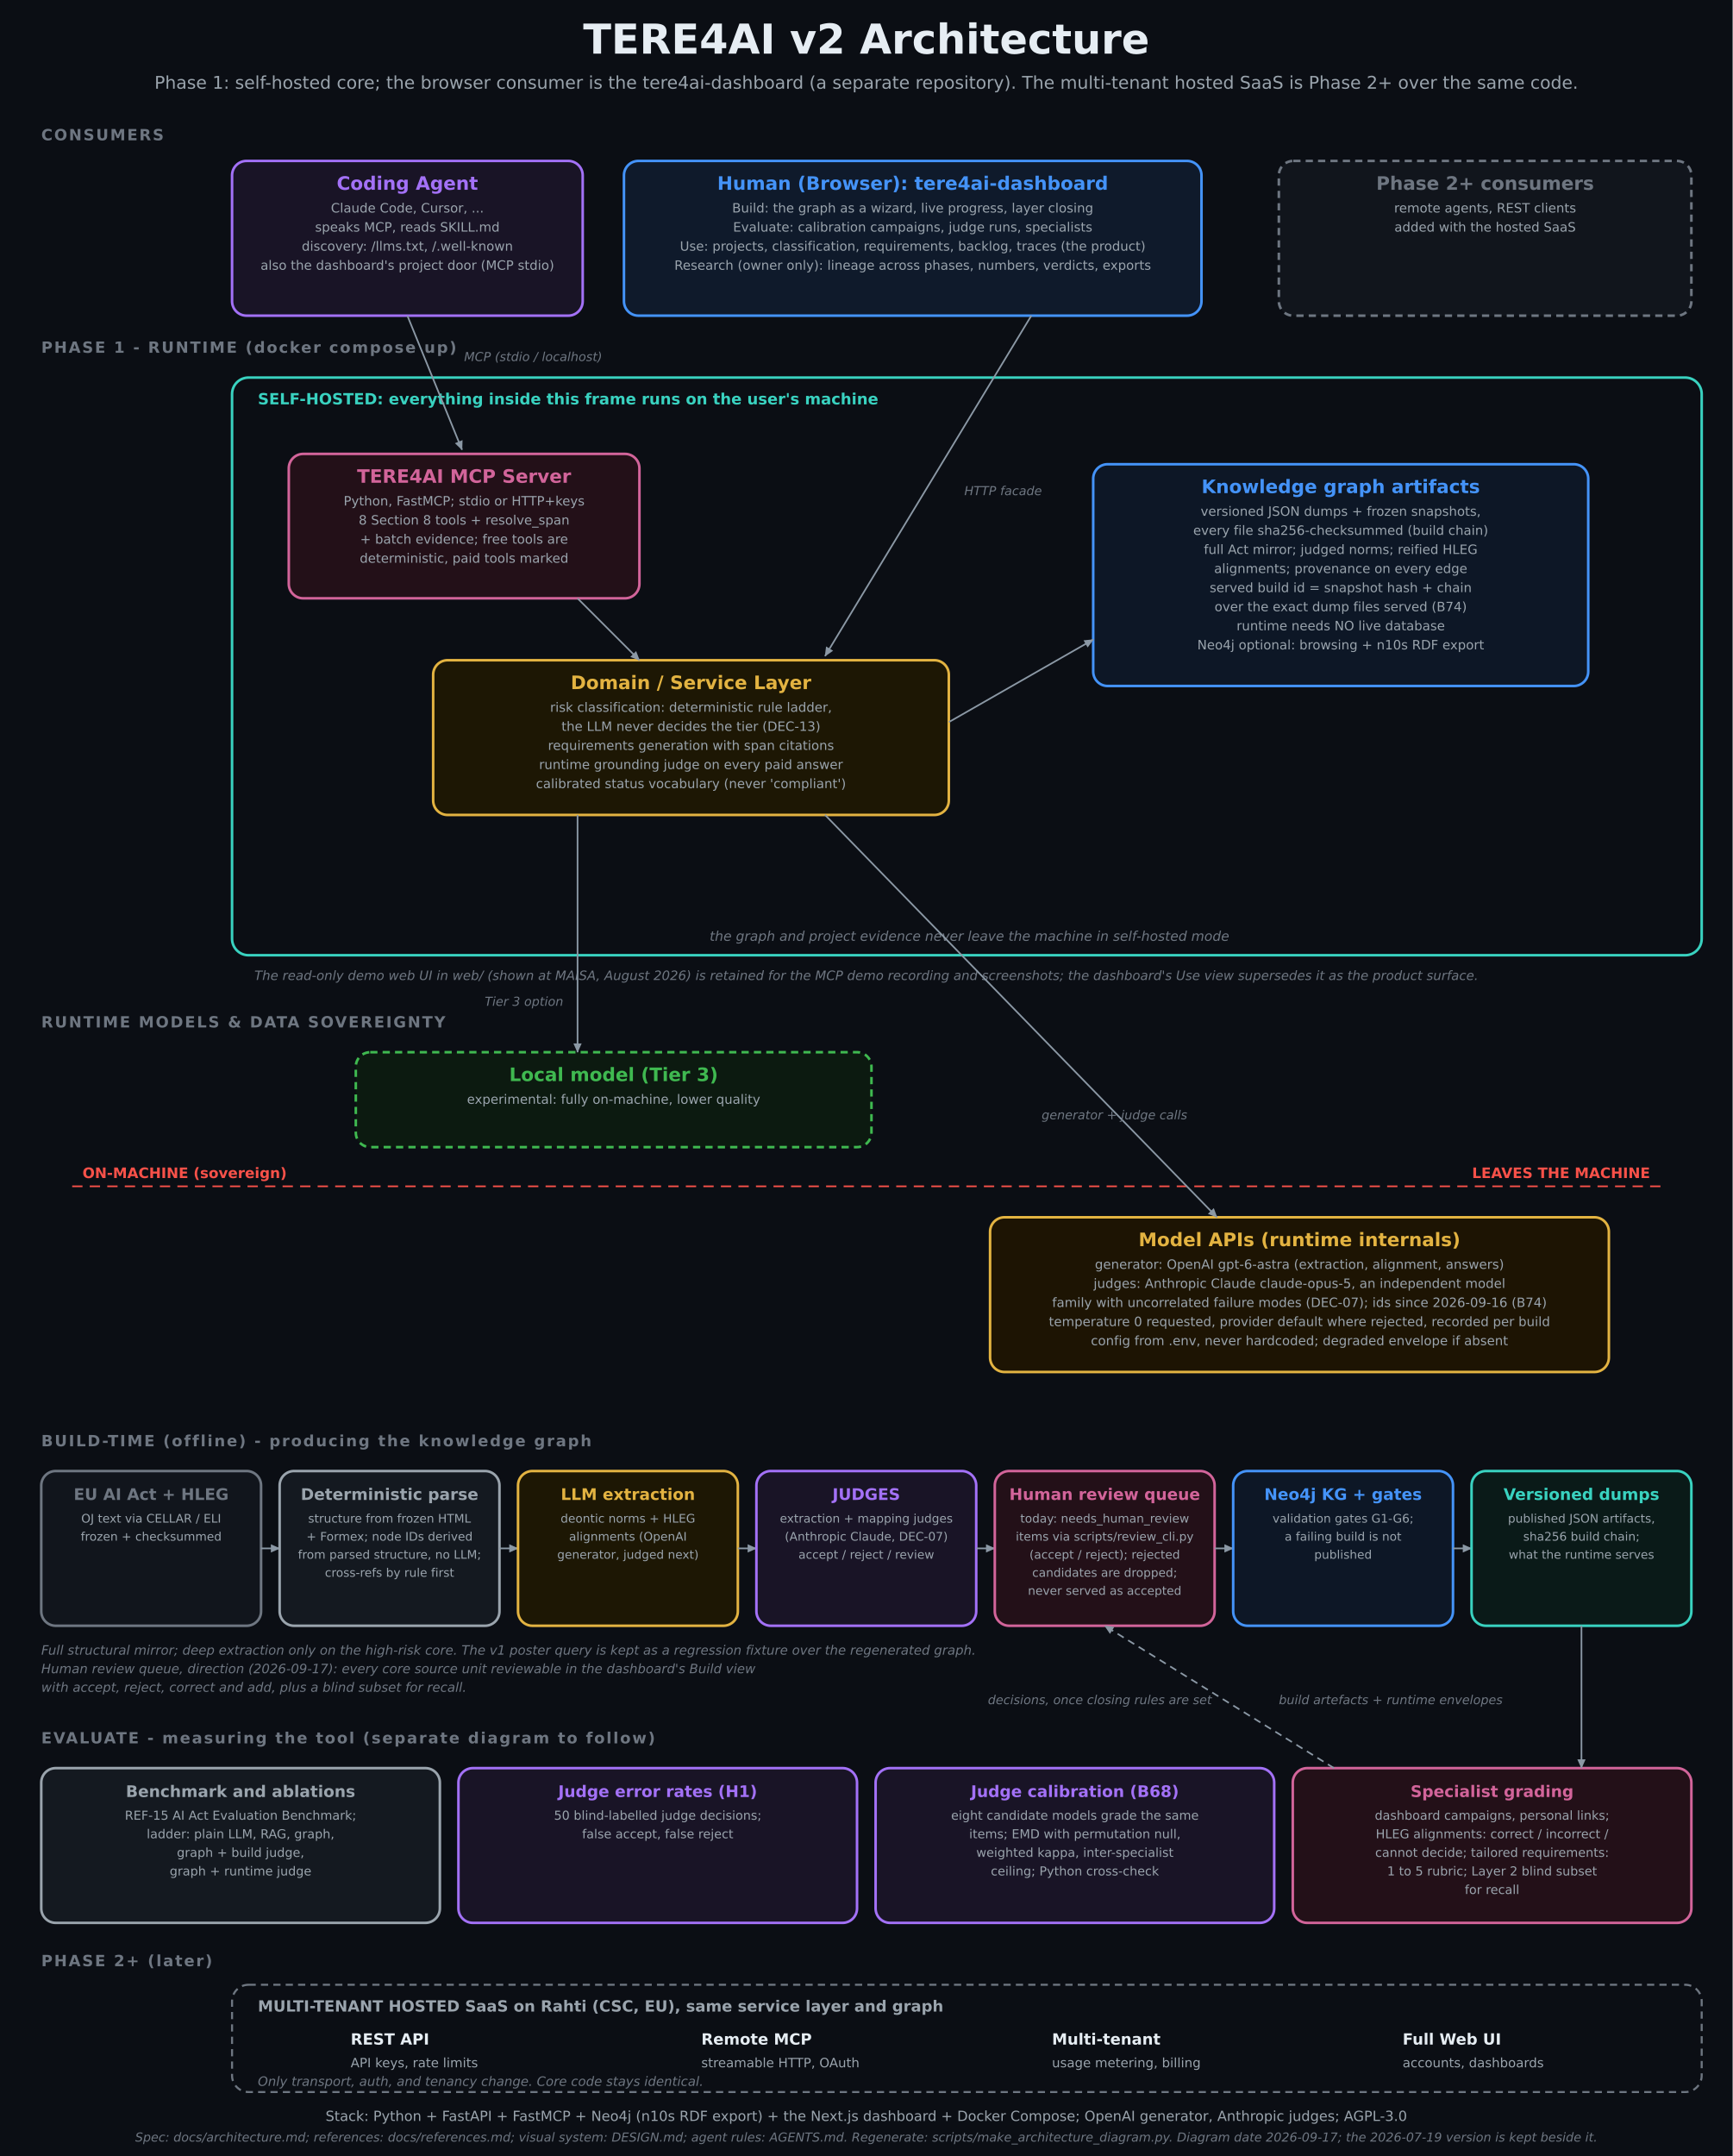
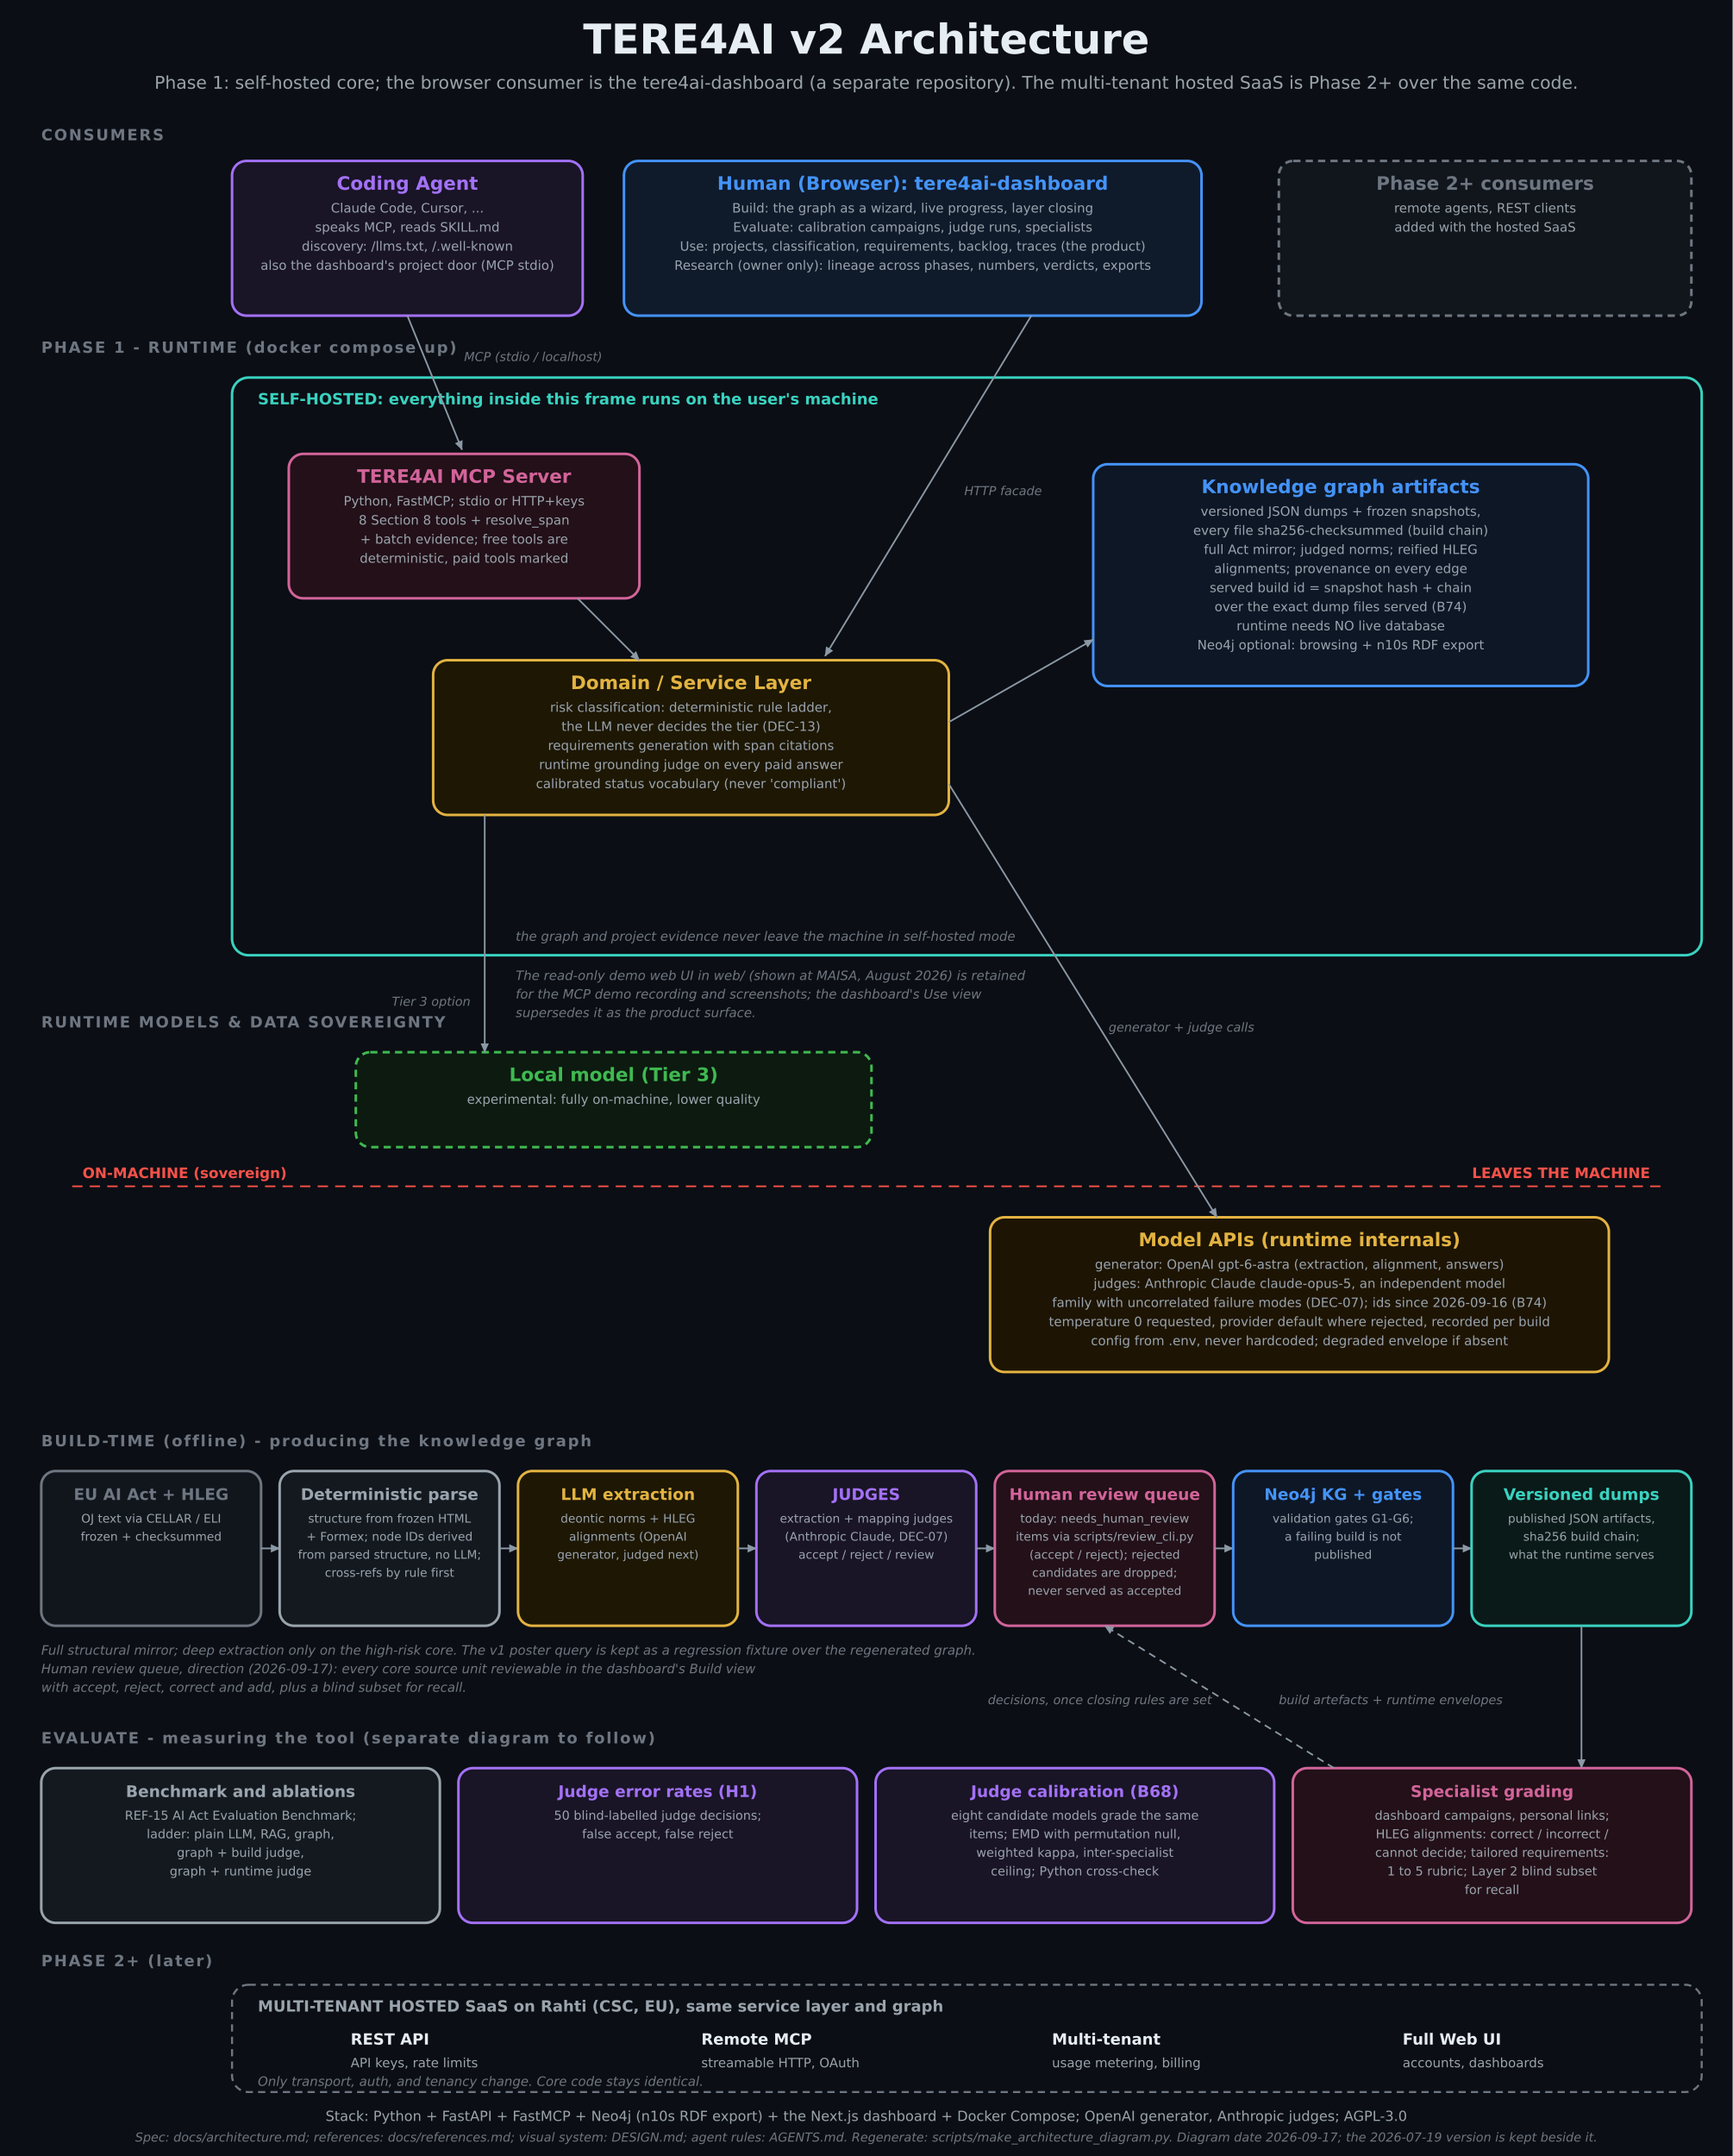
<svg xmlns="http://www.w3.org/2000/svg" width="1680" height="2090" viewBox="0 0 1680 2090">
  <defs>
    <marker id="ah" markerWidth="11" markerHeight="11" refX="8.5" refY="4" orient="auto" markerUnits="userSpaceOnUse">
      <path d="M0,0 L9,4 L0,8 z" fill="#8b98a5" />
    </marker>
  </defs>
  <rect x="0" y="0" width="1680" height="2090" fill="#0b0e14" />
  <text x="840.0" y="52" font-family="DejaVu Sans, sans-serif" font-size="40" fill="#e6edf3" text-anchor="middle" font-weight="bold">TERE4AI v2  Architecture</text>
  <text x="840.0" y="86" font-family="DejaVu Sans, sans-serif" font-size="17" fill="#9aa4ad" text-anchor="middle">Phase 1: self-hosted core; the browser consumer is the tere4ai-dashboard (a separate repository). The multi-tenant hosted SaaS is Phase 2+ over the same code.</text>
  <text x="40" y="136" font-family="DejaVu Sans, sans-serif" font-size="15" fill="#6e7681" text-anchor="start" font-weight="bold" letter-spacing="1.5">CONSUMERS</text>
  <rect x="225" y="156" width="340" height="150" rx="14" fill="#191426" stroke="#a371f7" stroke-width="2.5" />
  <text x="395.0" y="184" font-family="DejaVu Sans, sans-serif" font-size="18" fill="#a371f7" text-anchor="middle" font-weight="bold">Coding Agent</text>
  <text x="395.0" y="206" font-family="DejaVu Sans, sans-serif" font-size="12.5" fill="#9aa4ad" text-anchor="middle">Claude Code, Cursor, ...</text>
  <text x="395.0" y="224.5" font-family="DejaVu Sans, sans-serif" font-size="12.5" fill="#9aa4ad" text-anchor="middle">speaks MCP, reads SKILL.md</text>
  <text x="395.0" y="243.0" font-family="DejaVu Sans, sans-serif" font-size="12.5" fill="#9aa4ad" text-anchor="middle">discovery: /llms.txt, /.well-known</text>
  <text x="395.0" y="261.5" font-family="DejaVu Sans, sans-serif" font-size="12.5" fill="#9aa4ad" text-anchor="middle">also the dashboard's project door (MCP stdio)</text>
  <rect x="605" y="156" width="560" height="150" rx="14" fill="#0f1a2b" stroke="#4493f8" stroke-width="2.5" />
  <text x="885.0" y="184" font-family="DejaVu Sans, sans-serif" font-size="18" fill="#4493f8" text-anchor="middle" font-weight="bold">Human (Browser): tere4ai-dashboard</text>
  <text x="885.0" y="206" font-family="DejaVu Sans, sans-serif" font-size="12.5" fill="#9aa4ad" text-anchor="middle">Build: the graph as a wizard, live progress, layer closing</text>
  <text x="885.0" y="224.5" font-family="DejaVu Sans, sans-serif" font-size="12.5" fill="#9aa4ad" text-anchor="middle">Evaluate: calibration campaigns, judge runs, specialists</text>
  <text x="885.0" y="243.0" font-family="DejaVu Sans, sans-serif" font-size="12.5" fill="#9aa4ad" text-anchor="middle">Use: projects, classification, requirements, backlog, traces (the product)</text>
  <text x="885.0" y="261.5" font-family="DejaVu Sans, sans-serif" font-size="12.5" fill="#9aa4ad" text-anchor="middle">Research (owner only): lineage across phases, numbers, verdicts, exports</text>
  <rect x="1240" y="156" width="400" height="150" rx="14" fill="#11151c" stroke="#6e7681" stroke-width="2.5" stroke-dasharray="7,5" />
  <text x="1440.0" y="184" font-family="DejaVu Sans, sans-serif" font-size="18" fill="#6e7681" text-anchor="middle" font-weight="bold">Phase 2+ consumers</text>
  <text x="1440.0" y="206" font-family="DejaVu Sans, sans-serif" font-size="12.5" fill="#9aa4ad" text-anchor="middle">remote agents, REST clients</text>
  <text x="1440.0" y="224.5" font-family="DejaVu Sans, sans-serif" font-size="12.5" fill="#9aa4ad" text-anchor="middle">added with the hosted SaaS</text>
  <text x="40" y="342" font-family="DejaVu Sans, sans-serif" font-size="15" fill="#6e7681" text-anchor="start" font-weight="bold" letter-spacing="1.5">PHASE 1 - RUNTIME (docker compose up)</text>
  <rect x="225" y="366" width="1425" height="560" rx="16" fill="none" stroke="#39d2c0" stroke-width="2.5" />
  <text x="250" y="392" font-family="DejaVu Sans, sans-serif" font-size="15" fill="#39d2c0" text-anchor="start" font-weight="bold">SELF-HOSTED: everything inside this frame runs on the user's machine</text>
  <line x1="395" y1="306" x2="448" y2="436" stroke="#8b98a5" stroke-width="1.6" marker-end="url(#ah)" />
  <text x="450" y="350" font-family="DejaVu Sans, sans-serif" font-size="12" fill="#6e7681" text-anchor="start" font-style="italic">MCP (stdio / localhost)</text>
  <line x1="1000" y1="306" x2="800" y2="636" stroke="#8b98a5" stroke-width="1.6" marker-end="url(#ah)" />
  <text x="935" y="480" font-family="DejaVu Sans, sans-serif" font-size="12" fill="#6e7681" text-anchor="start" font-style="italic">HTTP facade</text>
  <rect x="280" y="440" width="340" height="140" rx="14" fill="#231018" stroke="#d2649a" stroke-width="2.5" />
  <text x="450.0" y="468" font-family="DejaVu Sans, sans-serif" font-size="18" fill="#d2649a" text-anchor="middle" font-weight="bold">TERE4AI MCP Server</text>
  <text x="450.0" y="490" font-family="DejaVu Sans, sans-serif" font-size="12.5" fill="#9aa4ad" text-anchor="middle">Python, FastMCP; stdio or HTTP+keys</text>
  <text x="450.0" y="508.5" font-family="DejaVu Sans, sans-serif" font-size="12.5" fill="#9aa4ad" text-anchor="middle">8 Section 8 tools + resolve_span</text>
  <text x="450.0" y="527.0" font-family="DejaVu Sans, sans-serif" font-size="12.5" fill="#9aa4ad" text-anchor="middle">+ batch evidence; free tools are</text>
  <text x="450.0" y="545.5" font-family="DejaVu Sans, sans-serif" font-size="12.5" fill="#9aa4ad" text-anchor="middle">deterministic, paid tools marked</text>
  <rect x="420" y="640" width="500" height="150" rx="14" fill="#1d1704" stroke="#e3b341" stroke-width="2.5" />
  <text x="670.0" y="668" font-family="DejaVu Sans, sans-serif" font-size="18" fill="#e3b341" text-anchor="middle" font-weight="bold">Domain / Service Layer</text>
  <text x="670.0" y="690" font-family="DejaVu Sans, sans-serif" font-size="12.5" fill="#9aa4ad" text-anchor="middle">risk classification: deterministic rule ladder,</text>
  <text x="670.0" y="708.5" font-family="DejaVu Sans, sans-serif" font-size="12.5" fill="#9aa4ad" text-anchor="middle">the LLM never decides the tier (DEC-13)</text>
  <text x="670.0" y="727.0" font-family="DejaVu Sans, sans-serif" font-size="12.5" fill="#9aa4ad" text-anchor="middle">requirements generation with span citations</text>
  <text x="670.0" y="745.5" font-family="DejaVu Sans, sans-serif" font-size="12.5" fill="#9aa4ad" text-anchor="middle">runtime grounding judge on every paid answer</text>
  <text x="670.0" y="764.0" font-family="DejaVu Sans, sans-serif" font-size="12.5" fill="#9aa4ad" text-anchor="middle">calibrated status vocabulary (never 'compliant')</text>
  <rect x="1060" y="450" width="480" height="215" rx="14" fill="#0d1726" stroke="#4493f8" stroke-width="2.5" />
  <text x="1300.0" y="478" font-family="DejaVu Sans, sans-serif" font-size="18" fill="#4493f8" text-anchor="middle" font-weight="bold">Knowledge graph artifacts</text>
  <text x="1300.0" y="500" font-family="DejaVu Sans, sans-serif" font-size="12.5" fill="#9aa4ad" text-anchor="middle">versioned JSON dumps + frozen snapshots,</text>
  <text x="1300.0" y="518.5" font-family="DejaVu Sans, sans-serif" font-size="12.5" fill="#9aa4ad" text-anchor="middle">every file sha256-checksummed (build chain)</text>
  <text x="1300.0" y="537.0" font-family="DejaVu Sans, sans-serif" font-size="12.5" fill="#9aa4ad" text-anchor="middle">full Act mirror; judged norms; reified HLEG</text>
  <text x="1300.0" y="555.5" font-family="DejaVu Sans, sans-serif" font-size="12.5" fill="#9aa4ad" text-anchor="middle">alignments; provenance on every edge</text>
  <text x="1300.0" y="574.0" font-family="DejaVu Sans, sans-serif" font-size="12.5" fill="#9aa4ad" text-anchor="middle">served build id = snapshot hash + chain</text>
  <text x="1300.0" y="592.5" font-family="DejaVu Sans, sans-serif" font-size="12.5" fill="#9aa4ad" text-anchor="middle">over the exact dump files served (B74)</text>
  <text x="1300.0" y="611.0" font-family="DejaVu Sans, sans-serif" font-size="12.5" fill="#9aa4ad" text-anchor="middle">runtime needs NO live database</text>
  <text x="1300.0" y="629.5" font-family="DejaVu Sans, sans-serif" font-size="12.5" fill="#9aa4ad" text-anchor="middle">Neo4j optional: browsing + n10s RDF export</text>
  <line x1="560" y1="580" x2="620" y2="640" stroke="#8b98a5" stroke-width="1.6" marker-end="url(#ah)" />
  <line x1="920" y1="700" x2="1060" y2="620" stroke="#8b98a5" stroke-width="1.6" marker-end="url(#ah)" />
-   <text x="940" y="912" font-family="DejaVu Sans, sans-serif" font-size="13" fill="#6e7681" text-anchor="middle" font-style="italic">the graph and project evidence never leave the machine in self-hosted mode</text>
-   <text x="840.0" y="950" font-family="DejaVu Sans, sans-serif" font-size="12.5" fill="#6e7681" text-anchor="middle" font-style="italic">The read-only demo web UI in web/ (shown at MAISA, August 2026) is retained for the MCP demo recording and screenshots; the dashboard's Use view supersedes it as the product surface.</text>
+   <text x="500" y="912" font-family="DejaVu Sans, sans-serif" font-size="12.5" fill="#6e7681" text-anchor="start" font-style="italic">the graph and project evidence never leave the machine in self-hosted mode</text>
+   <text x="500" y="950" font-family="DejaVu Sans, sans-serif" font-size="12.5" fill="#6e7681" text-anchor="start" font-style="italic">The read-only demo web UI in web/ (shown at MAISA, August 2026) is retained</text>
+   <text x="500" y="968" font-family="DejaVu Sans, sans-serif" font-size="12.5" fill="#6e7681" text-anchor="start" font-style="italic">for the MCP demo recording and screenshots; the dashboard's Use view</text>
+   <text x="500" y="986" font-family="DejaVu Sans, sans-serif" font-size="12.5" fill="#6e7681" text-anchor="start" font-style="italic">supersedes it as the product surface.</text>
  <text x="40" y="996" font-family="DejaVu Sans, sans-serif" font-size="15" fill="#6e7681" text-anchor="start" font-weight="bold" letter-spacing="1.5">RUNTIME MODELS &amp; DATA SOVEREIGNTY</text>
  <rect x="345" y="1020" width="500" height="92" rx="14" fill="#0c1a10" stroke="#3fb950" stroke-width="2.5" stroke-dasharray="7,5" />
  <text x="595.0" y="1048" font-family="DejaVu Sans, sans-serif" font-size="18" fill="#3fb950" text-anchor="middle" font-weight="bold">Local model (Tier 3)</text>
  <text x="595.0" y="1070" font-family="DejaVu Sans, sans-serif" font-size="12.5" fill="#9aa4ad" text-anchor="middle">experimental: fully on-machine, lower quality</text>
-   <line x1="560" y1="790" x2="560" y2="1020" stroke="#8b98a5" stroke-width="1.6" marker-end="url(#ah)" />
-   <text x="470" y="975" font-family="DejaVu Sans, sans-serif" font-size="12" fill="#6e7681" text-anchor="start" font-style="italic">Tier 3 option</text>
+   <line x1="470" y1="790" x2="470" y2="1020" stroke="#8b98a5" stroke-width="1.6" marker-end="url(#ah)" />
+   <text x="380" y="975" font-family="DejaVu Sans, sans-serif" font-size="12" fill="#6e7681" text-anchor="start" font-style="italic">Tier 3 option</text>
  <line x1="70" y1="1150" x2="1610" y2="1150" stroke="#f85149" stroke-width="1.6" stroke-dasharray="10,7" />
  <text x="80" y="1142" font-family="DejaVu Sans, sans-serif" font-size="14" fill="#f85149" text-anchor="start" font-weight="bold">ON-MACHINE (sovereign)</text>
  <text x="1600" y="1142" font-family="DejaVu Sans, sans-serif" font-size="14" fill="#f85149" text-anchor="end" font-weight="bold">LEAVES THE MACHINE</text>
  <rect x="960" y="1180" width="600" height="150" rx="14" fill="#1d1403" stroke="#e3b341" stroke-width="2.5" />
  <text x="1260.0" y="1208" font-family="DejaVu Sans, sans-serif" font-size="18" fill="#e3b341" text-anchor="middle" font-weight="bold">Model APIs (runtime internals)</text>
  <text x="1260.0" y="1230" font-family="DejaVu Sans, sans-serif" font-size="12.5" fill="#9aa4ad" text-anchor="middle">generator: OpenAI gpt-6-astra (extraction, alignment, answers)</text>
  <text x="1260.0" y="1248.5" font-family="DejaVu Sans, sans-serif" font-size="12.5" fill="#9aa4ad" text-anchor="middle">judges: Anthropic Claude claude-opus-5, an independent model</text>
  <text x="1260.0" y="1267.0" font-family="DejaVu Sans, sans-serif" font-size="12.5" fill="#9aa4ad" text-anchor="middle">family with uncorrelated failure modes (DEC-07); ids since 2026-09-16 (B74)</text>
  <text x="1260.0" y="1285.5" font-family="DejaVu Sans, sans-serif" font-size="12.5" fill="#9aa4ad" text-anchor="middle">temperature 0 requested, provider default where rejected, recorded per build</text>
  <text x="1260.0" y="1304.0" font-family="DejaVu Sans, sans-serif" font-size="12.5" fill="#9aa4ad" text-anchor="middle">config from .env, never hardcoded; degraded envelope if absent</text>
-   <line x1="800" y1="790" x2="1180" y2="1180" stroke="#8b98a5" stroke-width="1.6" marker-end="url(#ah)" />
-   <text x="1010" y="1085" font-family="DejaVu Sans, sans-serif" font-size="12" fill="#6e7681" text-anchor="start" font-style="italic">generator + judge calls</text>
+   <line x1="920" y1="760" x2="1180" y2="1180" stroke="#8b98a5" stroke-width="1.6" marker-end="url(#ah)" />
+   <text x="1075" y="1000" font-family="DejaVu Sans, sans-serif" font-size="12" fill="#6e7681" text-anchor="start" font-style="italic">generator + judge calls</text>
  <text x="40" y="1402" font-family="DejaVu Sans, sans-serif" font-size="15" fill="#6e7681" text-anchor="start" font-weight="bold" letter-spacing="1.5">BUILD-TIME (offline) - producing the knowledge graph</text>
  <rect x="40" y="1426" width="213.143" height="150" rx="14" fill="#11151c" stroke="#6e7681" stroke-width="2.5" />
  <text x="146.571" y="1454" font-family="DejaVu Sans, sans-serif" font-size="15.5" fill="#6e7681" text-anchor="middle" font-weight="bold">EU AI Act + HLEG</text>
  <text x="146.571" y="1476" font-family="DejaVu Sans, sans-serif" font-size="11.5" fill="#9aa4ad" text-anchor="middle">OJ text via CELLAR / ELI</text>
  <text x="146.571" y="1493.5" font-family="DejaVu Sans, sans-serif" font-size="11.5" fill="#9aa4ad" text-anchor="middle">frozen + checksummed</text>
  <line x1="253.143" y1="1501.0" x2="271.143" y2="1501.0" stroke="#8b98a5" stroke-width="1.6" marker-end="url(#ah)" />
  <rect x="271.143" y="1426" width="213.143" height="150" rx="14" fill="#141920" stroke="#9aa4ad" stroke-width="2.5" />
  <text x="377.714" y="1454" font-family="DejaVu Sans, sans-serif" font-size="15.5" fill="#9aa4ad" text-anchor="middle" font-weight="bold">Deterministic parse</text>
  <text x="377.714" y="1476" font-family="DejaVu Sans, sans-serif" font-size="11.5" fill="#9aa4ad" text-anchor="middle">structure from frozen HTML</text>
  <text x="377.714" y="1493.5" font-family="DejaVu Sans, sans-serif" font-size="11.5" fill="#9aa4ad" text-anchor="middle">+ Formex; node IDs derived</text>
  <text x="377.714" y="1511.0" font-family="DejaVu Sans, sans-serif" font-size="11.5" fill="#9aa4ad" text-anchor="middle">from parsed structure, no LLM;</text>
  <text x="377.714" y="1528.5" font-family="DejaVu Sans, sans-serif" font-size="11.5" fill="#9aa4ad" text-anchor="middle">cross-refs by rule first</text>
  <line x1="484.286" y1="1501.0" x2="502.286" y2="1501.0" stroke="#8b98a5" stroke-width="1.6" marker-end="url(#ah)" />
  <rect x="502.286" y="1426" width="213.143" height="150" rx="14" fill="#1d1704" stroke="#e3b341" stroke-width="2.5" />
  <text x="608.857" y="1454" font-family="DejaVu Sans, sans-serif" font-size="15.5" fill="#e3b341" text-anchor="middle" font-weight="bold">LLM extraction</text>
  <text x="608.857" y="1476" font-family="DejaVu Sans, sans-serif" font-size="11.5" fill="#9aa4ad" text-anchor="middle">deontic norms + HLEG</text>
  <text x="608.857" y="1493.5" font-family="DejaVu Sans, sans-serif" font-size="11.5" fill="#9aa4ad" text-anchor="middle">alignments (OpenAI</text>
  <text x="608.857" y="1511.0" font-family="DejaVu Sans, sans-serif" font-size="11.5" fill="#9aa4ad" text-anchor="middle">generator, judged next)</text>
  <line x1="715.429" y1="1501.0" x2="733.429" y2="1501.0" stroke="#8b98a5" stroke-width="1.6" marker-end="url(#ah)" />
  <rect x="733.429" y="1426" width="213.143" height="150" rx="14" fill="#191426" stroke="#a371f7" stroke-width="2.5" />
  <text x="840" y="1454" font-family="DejaVu Sans, sans-serif" font-size="15.5" fill="#a371f7" text-anchor="middle" font-weight="bold">JUDGES</text>
  <text x="840" y="1476" font-family="DejaVu Sans, sans-serif" font-size="11.5" fill="#9aa4ad" text-anchor="middle">extraction + mapping judges</text>
  <text x="840" y="1493.5" font-family="DejaVu Sans, sans-serif" font-size="11.5" fill="#9aa4ad" text-anchor="middle">(Anthropic Claude, DEC-07)</text>
  <text x="840" y="1511.0" font-family="DejaVu Sans, sans-serif" font-size="11.5" fill="#9aa4ad" text-anchor="middle">accept / reject / review</text>
  <line x1="946.571" y1="1501.0" x2="964.571" y2="1501.0" stroke="#8b98a5" stroke-width="1.6" marker-end="url(#ah)" />
  <rect x="964.571" y="1426" width="213.143" height="150" rx="14" fill="#231018" stroke="#d2649a" stroke-width="2.5" />
  <text x="1071.143" y="1454" font-family="DejaVu Sans, sans-serif" font-size="15.5" fill="#d2649a" text-anchor="middle" font-weight="bold">Human review queue</text>
  <text x="1071.143" y="1476" font-family="DejaVu Sans, sans-serif" font-size="11.5" fill="#9aa4ad" text-anchor="middle">today: needs_human_review</text>
  <text x="1071.143" y="1493.5" font-family="DejaVu Sans, sans-serif" font-size="11.5" fill="#9aa4ad" text-anchor="middle">items via scripts/review_cli.py</text>
  <text x="1071.143" y="1511.0" font-family="DejaVu Sans, sans-serif" font-size="11.5" fill="#9aa4ad" text-anchor="middle">(accept / reject); rejected</text>
  <text x="1071.143" y="1528.5" font-family="DejaVu Sans, sans-serif" font-size="11.5" fill="#9aa4ad" text-anchor="middle">candidates are dropped;</text>
  <text x="1071.143" y="1546.0" font-family="DejaVu Sans, sans-serif" font-size="11.5" fill="#9aa4ad" text-anchor="middle">never served as accepted</text>
  <line x1="1177.714" y1="1501.0" x2="1195.714" y2="1501.0" stroke="#8b98a5" stroke-width="1.6" marker-end="url(#ah)" />
  <rect x="1195.714" y="1426" width="213.143" height="150" rx="14" fill="#0d1726" stroke="#4493f8" stroke-width="2.5" />
  <text x="1302.286" y="1454" font-family="DejaVu Sans, sans-serif" font-size="15.5" fill="#4493f8" text-anchor="middle" font-weight="bold">Neo4j KG + gates</text>
  <text x="1302.286" y="1476" font-family="DejaVu Sans, sans-serif" font-size="11.5" fill="#9aa4ad" text-anchor="middle">validation gates G1-G6;</text>
  <text x="1302.286" y="1493.5" font-family="DejaVu Sans, sans-serif" font-size="11.5" fill="#9aa4ad" text-anchor="middle">a failing build is not</text>
  <text x="1302.286" y="1511.0" font-family="DejaVu Sans, sans-serif" font-size="11.5" fill="#9aa4ad" text-anchor="middle">published</text>
  <line x1="1408.857" y1="1501.0" x2="1426.857" y2="1501.0" stroke="#8b98a5" stroke-width="1.6" marker-end="url(#ah)" />
  <rect x="1426.857" y="1426" width="213.143" height="150" rx="14" fill="#0a1a18" stroke="#39d2c0" stroke-width="2.5" />
  <text x="1533.429" y="1454" font-family="DejaVu Sans, sans-serif" font-size="15.5" fill="#39d2c0" text-anchor="middle" font-weight="bold">Versioned dumps</text>
  <text x="1533.429" y="1476" font-family="DejaVu Sans, sans-serif" font-size="11.5" fill="#9aa4ad" text-anchor="middle">published JSON artifacts,</text>
  <text x="1533.429" y="1493.5" font-family="DejaVu Sans, sans-serif" font-size="11.5" fill="#9aa4ad" text-anchor="middle">sha256 build chain;</text>
  <text x="1533.429" y="1511.0" font-family="DejaVu Sans, sans-serif" font-size="11.5" fill="#9aa4ad" text-anchor="middle">what the runtime serves</text>
  <text x="40" y="1604" font-family="DejaVu Sans, sans-serif" font-size="12.5" fill="#6e7681" text-anchor="start" font-style="italic">Full structural mirror; deep extraction only on the high-risk core. The v1 poster query is kept as a regression fixture over the regenerated graph.</text>
  <text x="40" y="1622" font-family="DejaVu Sans, sans-serif" font-size="12.5" fill="#6e7681" text-anchor="start" font-style="italic">Human review queue, direction (2026-09-17): every core source unit reviewable in the dashboard's Build view</text>
  <text x="40" y="1640" font-family="DejaVu Sans, sans-serif" font-size="12.5" fill="#6e7681" text-anchor="start" font-style="italic">with accept, reject, correct and add, plus a blind subset for recall.</text>
  <text x="40" y="1690" font-family="DejaVu Sans, sans-serif" font-size="15" fill="#6e7681" text-anchor="start" font-weight="bold" letter-spacing="1.5">EVALUATE - measuring the tool (separate diagram to follow)</text>
  <rect x="40" y="1714" width="386.5" height="150" rx="14" fill="#141920" stroke="#9aa4ad" stroke-width="2.5" />
  <text x="233.25" y="1742" font-family="DejaVu Sans, sans-serif" font-size="15.5" fill="#9aa4ad" text-anchor="middle" font-weight="bold">Benchmark and ablations</text>
  <text x="233.25" y="1764" font-family="DejaVu Sans, sans-serif" font-size="12" fill="#9aa4ad" text-anchor="middle">REF-15 AI Act Evaluation Benchmark;</text>
  <text x="233.25" y="1782" font-family="DejaVu Sans, sans-serif" font-size="12" fill="#9aa4ad" text-anchor="middle">ladder: plain LLM, RAG, graph,</text>
  <text x="233.25" y="1800" font-family="DejaVu Sans, sans-serif" font-size="12" fill="#9aa4ad" text-anchor="middle">graph + build judge,</text>
  <text x="233.25" y="1818" font-family="DejaVu Sans, sans-serif" font-size="12" fill="#9aa4ad" text-anchor="middle">graph + runtime judge</text>
  <rect x="444.5" y="1714" width="386.5" height="150" rx="14" fill="#191426" stroke="#a371f7" stroke-width="2.5" />
  <text x="637.75" y="1742" font-family="DejaVu Sans, sans-serif" font-size="15.5" fill="#a371f7" text-anchor="middle" font-weight="bold">Judge error rates (H1)</text>
  <text x="637.75" y="1764" font-family="DejaVu Sans, sans-serif" font-size="12" fill="#9aa4ad" text-anchor="middle">50 blind-labelled judge decisions;</text>
  <text x="637.75" y="1782" font-family="DejaVu Sans, sans-serif" font-size="12" fill="#9aa4ad" text-anchor="middle">false accept, false reject</text>
  <rect x="849.0" y="1714" width="386.5" height="150" rx="14" fill="#191426" stroke="#a371f7" stroke-width="2.5" />
  <text x="1042.25" y="1742" font-family="DejaVu Sans, sans-serif" font-size="15.5" fill="#a371f7" text-anchor="middle" font-weight="bold">Judge calibration (B68)</text>
  <text x="1042.25" y="1764" font-family="DejaVu Sans, sans-serif" font-size="12" fill="#9aa4ad" text-anchor="middle">eight candidate models grade the same</text>
  <text x="1042.25" y="1782" font-family="DejaVu Sans, sans-serif" font-size="12" fill="#9aa4ad" text-anchor="middle">items; EMD with permutation null,</text>
  <text x="1042.25" y="1800" font-family="DejaVu Sans, sans-serif" font-size="12" fill="#9aa4ad" text-anchor="middle">weighted kappa, inter-specialist</text>
  <text x="1042.25" y="1818" font-family="DejaVu Sans, sans-serif" font-size="12" fill="#9aa4ad" text-anchor="middle">ceiling; Python cross-check</text>
  <rect x="1253.5" y="1714" width="386.5" height="150" rx="14" fill="#231018" stroke="#d2649a" stroke-width="2.5" />
  <text x="1446.75" y="1742" font-family="DejaVu Sans, sans-serif" font-size="15.5" fill="#d2649a" text-anchor="middle" font-weight="bold">Specialist grading</text>
  <text x="1446.75" y="1764" font-family="DejaVu Sans, sans-serif" font-size="12" fill="#9aa4ad" text-anchor="middle">dashboard campaigns, personal links;</text>
  <text x="1446.75" y="1782" font-family="DejaVu Sans, sans-serif" font-size="12" fill="#9aa4ad" text-anchor="middle">HLEG alignments: correct / incorrect /</text>
  <text x="1446.75" y="1800" font-family="DejaVu Sans, sans-serif" font-size="12" fill="#9aa4ad" text-anchor="middle">cannot decide; tailored requirements:</text>
  <text x="1446.75" y="1818" font-family="DejaVu Sans, sans-serif" font-size="12" fill="#9aa4ad" text-anchor="middle">1 to 5 rubric; Layer 2 blind subset</text>
  <text x="1446.75" y="1836" font-family="DejaVu Sans, sans-serif" font-size="12" fill="#9aa4ad" text-anchor="middle">for recall</text>
  <line x1="1533.429" y1="1576" x2="1533.429" y2="1714" stroke="#8b98a5" stroke-width="1.6" marker-end="url(#ah)" />
  <text x="1240" y="1652" font-family="DejaVu Sans, sans-serif" font-size="12" fill="#6e7681" text-anchor="start" font-style="italic">build artefacts + runtime envelopes</text>
  <line x1="1293.5" y1="1714" x2="1071.143" y2="1576" stroke="#8b98a5" stroke-width="1.6" stroke-dasharray="7,5" marker-end="url(#ah)" />
  <text x="1175" y="1652" font-family="DejaVu Sans, sans-serif" font-size="12" fill="#6e7681" text-anchor="end" font-style="italic">decisions, once closing rules are set</text>
  <text x="40" y="1906" font-family="DejaVu Sans, sans-serif" font-size="15" fill="#6e7681" text-anchor="start" font-weight="bold" letter-spacing="1.5">PHASE 2+ (later)</text>
  <rect x="225" y="1924" width="1425" height="104" rx="16" fill="none" stroke="#6e7681" stroke-width="2" stroke-dasharray="7,5" />
  <text x="250" y="1950" font-family="DejaVu Sans, sans-serif" font-size="15" fill="#9aa4ad" text-anchor="start" font-weight="bold">MULTI-TENANT HOSTED SaaS on Rahti (CSC, EU), same service layer and graph</text>
  <text x="340" y="1982" font-family="DejaVu Sans, sans-serif" font-size="15" fill="#e6edf3" text-anchor="start" font-weight="bold">REST API</text>
  <text x="340" y="2004" font-family="DejaVu Sans, sans-serif" font-size="12.5" fill="#9aa4ad" text-anchor="start">API keys, rate limits</text>
  <text x="680" y="1982" font-family="DejaVu Sans, sans-serif" font-size="15" fill="#e6edf3" text-anchor="start" font-weight="bold">Remote MCP</text>
  <text x="680" y="2004" font-family="DejaVu Sans, sans-serif" font-size="12.5" fill="#9aa4ad" text-anchor="start">streamable HTTP, OAuth</text>
  <text x="1020" y="1982" font-family="DejaVu Sans, sans-serif" font-size="15" fill="#e6edf3" text-anchor="start" font-weight="bold">Multi-tenant</text>
  <text x="1020" y="2004" font-family="DejaVu Sans, sans-serif" font-size="12.5" fill="#9aa4ad" text-anchor="start">usage metering, billing</text>
  <text x="1360" y="1982" font-family="DejaVu Sans, sans-serif" font-size="15" fill="#e6edf3" text-anchor="start" font-weight="bold">Full Web UI</text>
  <text x="1360" y="2004" font-family="DejaVu Sans, sans-serif" font-size="12.5" fill="#9aa4ad" text-anchor="start">accounts, dashboards</text>
  <text x="250" y="2022" font-family="DejaVu Sans, sans-serif" font-size="12.5" fill="#6e7681" text-anchor="start" font-style="italic">Only transport, auth, and tenancy change. Core code stays identical.</text>
  <text x="840.0" y="2056" font-family="DejaVu Sans, sans-serif" font-size="13.5" fill="#9aa4ad" text-anchor="middle">Stack: Python + FastAPI + FastMCP + Neo4j (n10s RDF export) + the Next.js dashboard + Docker Compose; OpenAI generator, Anthropic judges; AGPL-3.0</text>
  <text x="840.0" y="2076" font-family="DejaVu Sans, sans-serif" font-size="12" fill="#6e7681" text-anchor="middle" font-style="italic">Spec: docs/architecture.md; references: docs/references.md; visual system: DESIGN.md; agent rules: AGENTS.md. Regenerate: scripts/make_architecture_diagram.py. Diagram date 2026-09-17; the 2026-07-19 version is kept beside it.</text>
</svg>
